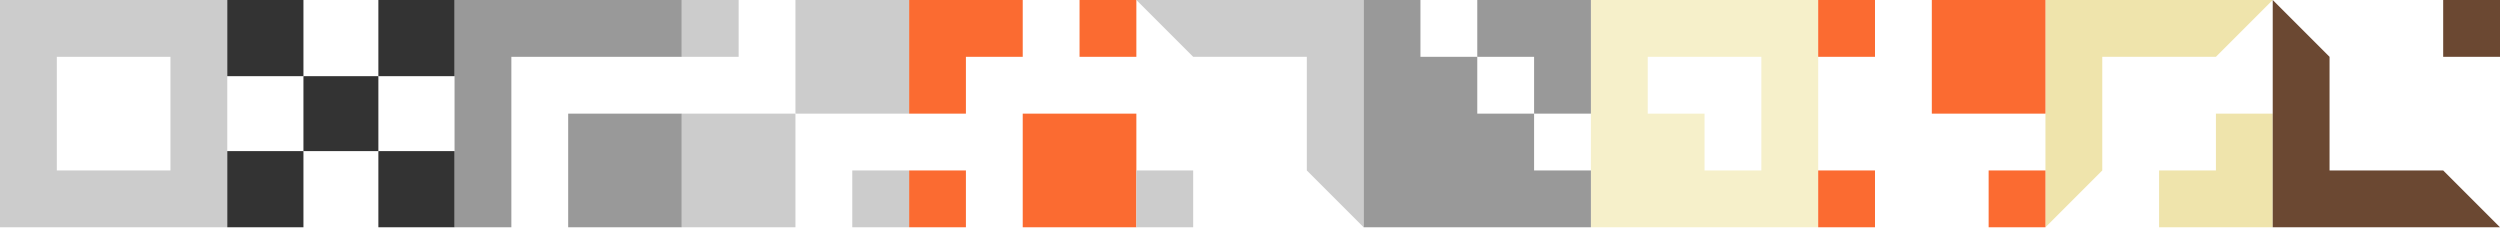
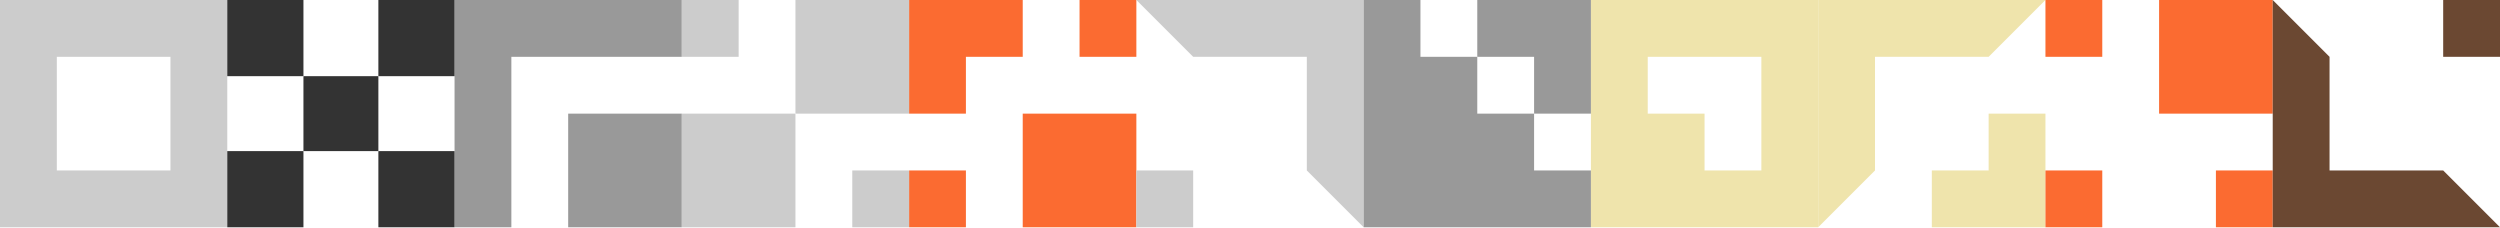
<svg xmlns="http://www.w3.org/2000/svg" version="1.1" id="Warstwa_1" x="0px" y="0px" viewBox="0 0 1408 128" style="enable-background:new 0 0 1408 128;" xml:space="preserve">
  <style type="text/css">
	.st0{fill:#999999;}
	.st1{fill:#FB6B31;}
- 	.st2{fill:#F6F0CA;}
+ 	.st2{fill:#EFE4AC;}
	.st3{fill:#CCCCCC;}
	.st4{fill:#333333;}
- 	.st5{fill:#EFE4AC;}
- 	.st6{fill:#6B4832;}
+ 	.st5{fill:#6B4832;}
</style>
  <g>
    <polygon class="st0" points="352,0 320,0 288,0 288,0 256,0 256,32 256,64 256,96 256,128 288,128 288,96 288,64 288,32 320,32    352,32 384,32 384,0  " />
    <rect x="320" y="64" class="st0" width="64" height="64" />
  </g>
  <g>
    <rect x="512" y="96" class="st1" width="32" height="32" />
    <rect x="608" class="st1" width="32" height="32" />
    <polygon class="st1" points="544,32 576,32 576,0 544,0 512,0 512,32 512,64 544,64  " />
    <rect x="576" y="64" class="st1" width="64" height="64" />
  </g>
  <path class="st2" d="M896,0v128h128V0H896z M960,96V64h-32V32h64v64H960z" />
  <path class="st3" d="M0,0v128h128V0H0z M32,96V32h64v64H32z" />
  <g>
    <rect x="128" y="85.1" class="st4" width="42.9" height="42.9" />
    <rect x="213.1" y="85.1" class="st4" width="42.9" height="42.9" />
    <rect x="213.1" class="st4" width="42.9" height="42.9" />
    <rect x="128" class="st4" width="42.9" height="42.9" />
    <rect x="170.9" y="42.9" class="st4" width="42.2" height="42.2" />
  </g>
  <g>
    <polygon class="st3" points="640,0 672,32 736,32 736,96 768,128 768,0  " />
    <rect x="640" y="96" class="st3" width="32" height="32" />
  </g>
  <g>
-     <polygon class="st5" points="1152,128 1184,96 1184,32 1248,32 1280,0 1152,0  " />
-     <polygon class="st5" points="1248,64 1248,96 1216,96 1216,128 1248,128 1280,128 1280,96 1280,64  " />
+     <polygon class="st2" points="1024,128 1056,96 1056,32 1120,32 1152,0 1024,0  " />
+     <polygon class="st2" points="1120,64 1120,96 1088,96 1088,128 1120,128 1152,128 1152,96 1152,64  " />
  </g>
  <g>
-     <rect x="1120" y="96" class="st1" width="32" height="32" />
-     <rect x="1024" y="96" class="st1" width="32" height="32" />
-     <rect x="1024" class="st1" width="32" height="32" />
-     <rect x="1088" class="st1" width="64" height="64" />
+     <rect x="1248" y="96" class="st1" width="32" height="32" />
+     <rect x="1152" y="96" class="st1" width="32" height="32" />
+     <rect x="1152" class="st1" width="32" height="32" />
+     <rect x="1216" class="st1" width="64" height="64" />
  </g>
  <g>
-     <polygon class="st6" points="1408,128 1376,96 1312,96 1312,32 1280,0 1280,128  " />
-     <rect x="1376" class="st6" width="32" height="32" />
+     <polygon class="st5" points="1408,128 1376,96 1312,96 1312,32 1280,0 1280,128  " />
+     <rect x="1376" class="st5" width="32" height="32" />
  </g>
  <g>
    <rect x="480" y="96" class="st3" width="32" height="32" />
    <rect x="384" class="st3" width="32" height="32" />
    <polygon class="st3" points="416,64 384,64 384,96 384,128 416,128 448,128 448,96 448,64  " />
    <rect x="448" class="st3" width="64" height="64" />
  </g>
  <g>
    <polygon class="st0" points="864,0 832,0 832,32 864,32 864,64 896,64 896,32 896,0  " />
    <polygon class="st0" points="864,96 864,64 832,64 832,32 800,32 800,0 768,0 768,32 768,128 864,128 896,128 896,96  " />
  </g>
</svg>
